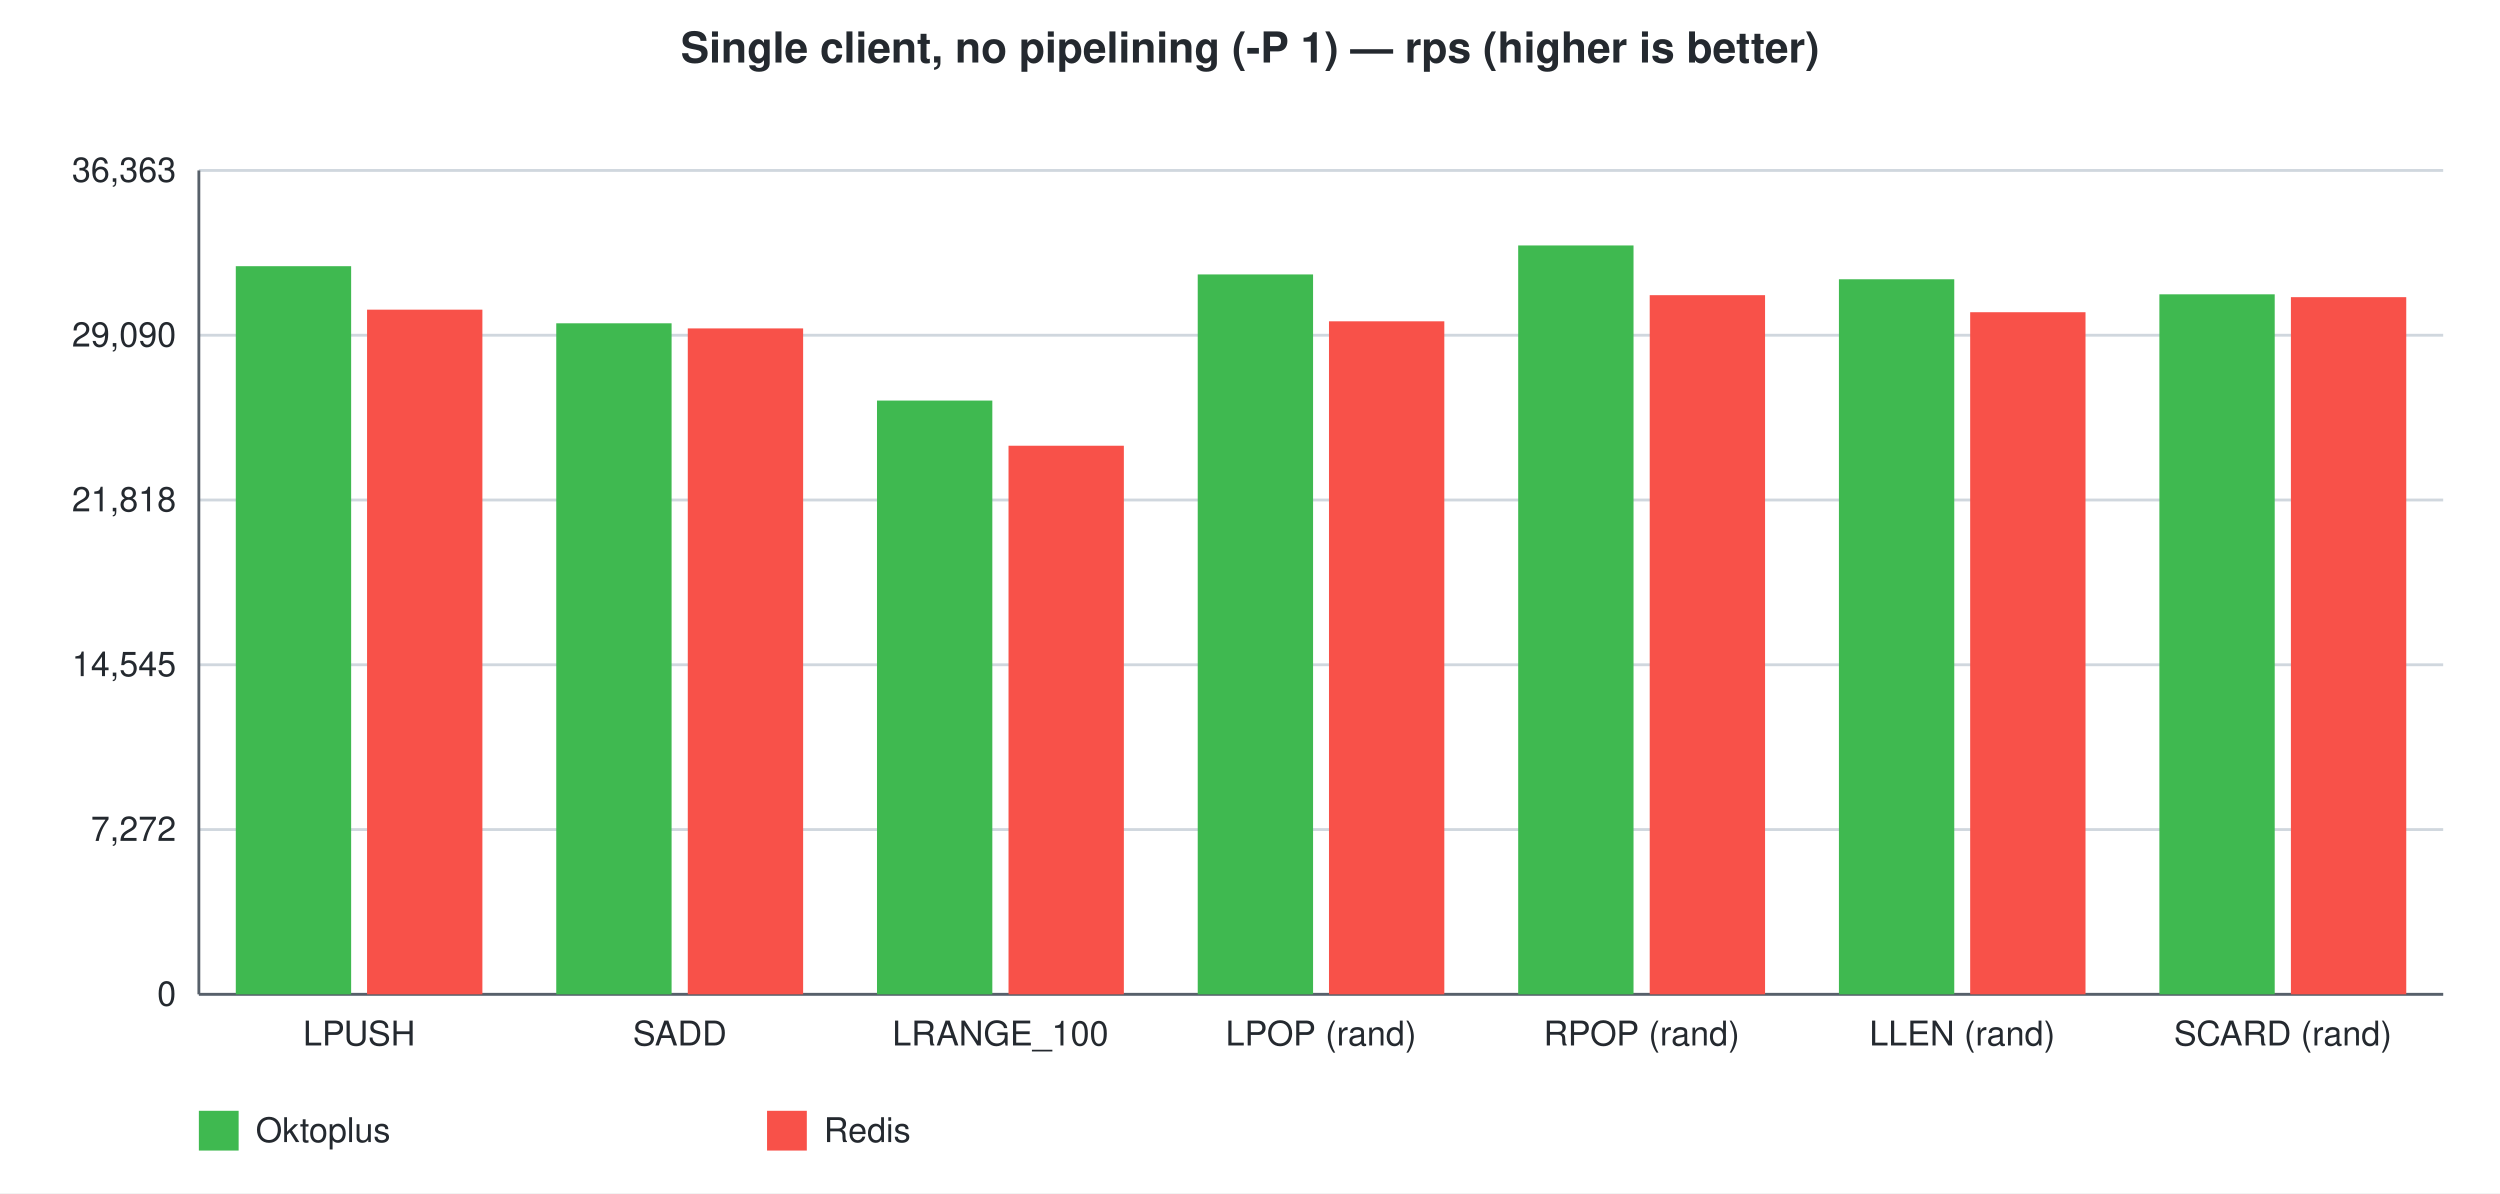
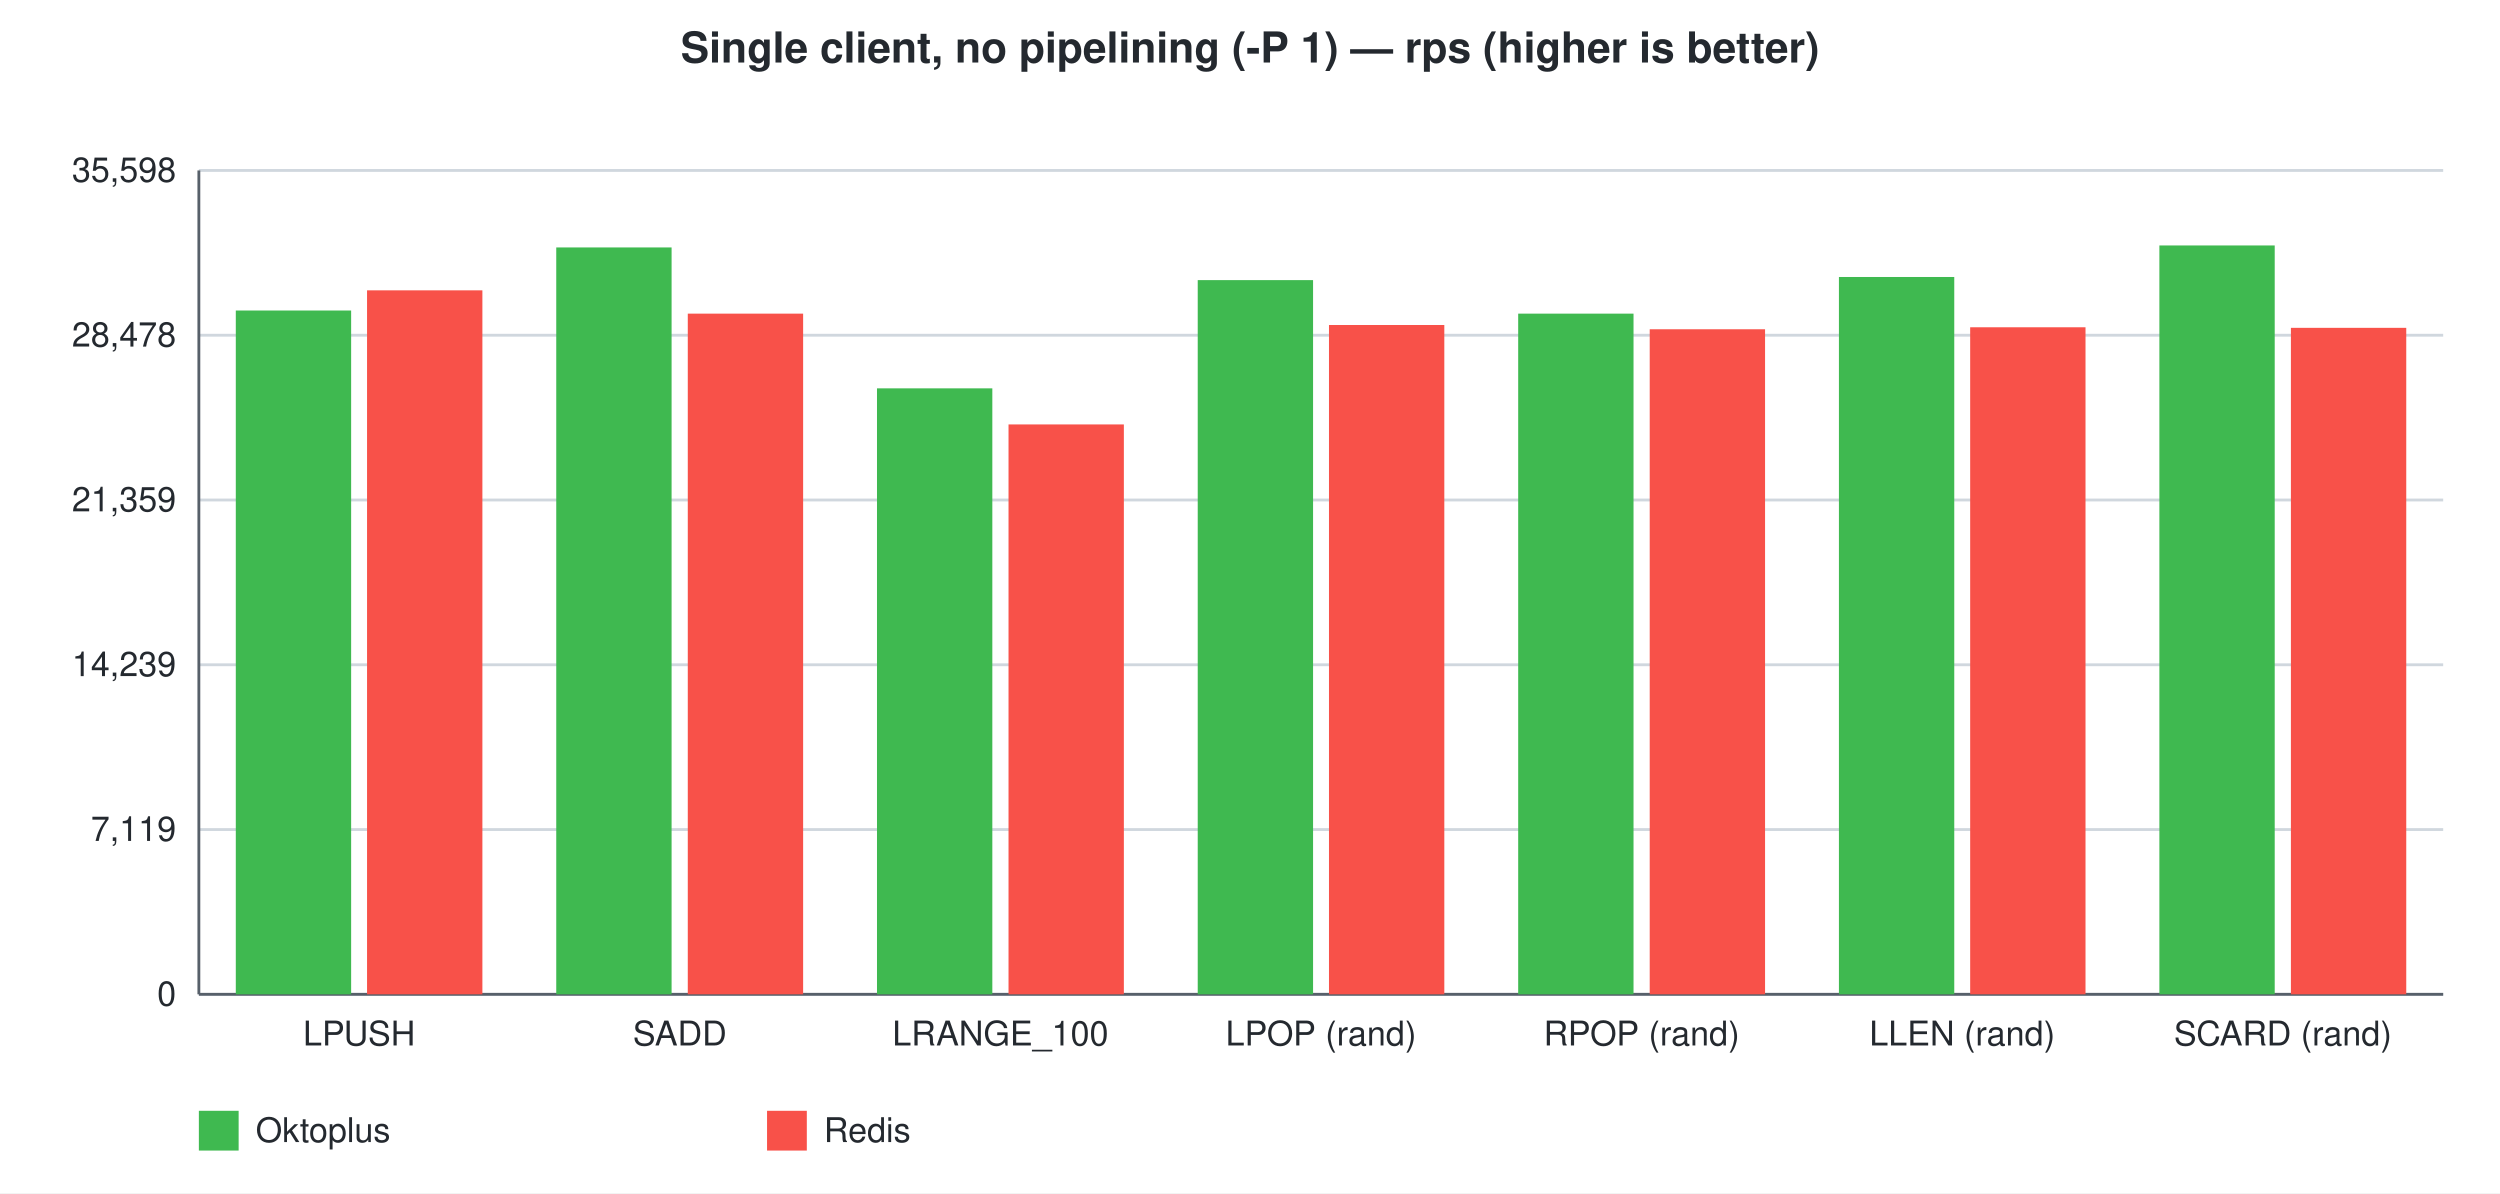
<svg xmlns="http://www.w3.org/2000/svg" width="880" height="420" viewBox="0 0 880 420" font-family="-apple-system, Segoe UI, Helvetica, Arial, sans-serif" font-size="12">
  <rect width="880" height="420" fill="#ffffff" />
  <text x="440.0" y="22" text-anchor="middle" fill="#24292f" font-size="15" font-weight="600">Single client, no pipelining (-P 1) — rps (higher is better)</text>
  <line x1="70" y1="350.0" x2="860" y2="350.0" stroke="#d0d7de" stroke-width="1" />
  <text x="62" y="354.0" text-anchor="end" fill="#24292f">0</text>
  <line x1="70" y1="292.0" x2="860" y2="292.0" stroke="#d0d7de" stroke-width="1" />
-   <text x="62" y="296.0" text-anchor="end" fill="#24292f">7,272</text>
+   <text x="62" y="296.0" text-anchor="end" fill="#24292f">7,119</text>
  <line x1="70" y1="234.0" x2="860" y2="234.0" stroke="#d0d7de" stroke-width="1" />
-   <text x="62" y="238.0" text-anchor="end" fill="#24292f">14,545</text>
+   <text x="62" y="238.0" text-anchor="end" fill="#24292f">14,239</text>
  <line x1="70" y1="176.0" x2="860" y2="176.0" stroke="#d0d7de" stroke-width="1" />
-   <text x="62" y="180.0" text-anchor="end" fill="#24292f">21,818</text>
-   <line x1="70" y1="118.0" x2="860" y2="118.0" stroke="#d0d7de" stroke-width="1" />
-   <text x="62" y="122.0" text-anchor="end" fill="#24292f">29,090</text>
+   <text x="62" y="180.0" text-anchor="end" fill="#24292f">21,359</text>
+   <line x1="70" y1="118" x2="860" y2="118" stroke="#d0d7de" stroke-width="1" />
+   <text x="62" y="122" text-anchor="end" fill="#24292f">28,478</text>
  <line x1="70" y1="60.0" x2="860" y2="60.0" stroke="#d0d7de" stroke-width="1" />
-   <text x="62" y="64.0" text-anchor="end" fill="#24292f">36,363</text>
+   <text x="62" y="64.0" text-anchor="end" fill="#24292f">35,598</text>
  <line x1="70" y1="60" x2="70" y2="350" stroke="#57606a" stroke-width="1" />
  <line x1="70" y1="350" x2="860" y2="350" stroke="#57606a" stroke-width="1" />
  <text x="126.429" y="368" text-anchor="middle" fill="#24292f">LPUSH</text>
-   <rect x="83.0" y="93.7" width="40.6" height="256.3" fill="#3fb950" />
-   <rect x="129.2" y="109.0" width="40.6" height="241.0" fill="#f85149" />
+   <rect x="83.0" y="109.3" width="40.6" height="240.7" fill="#3fb950" />
+   <rect x="129.2" y="102.2" width="40.6" height="247.8" fill="#f85149" />
  <text x="239.286" y="368" text-anchor="middle" fill="#24292f">SADD</text>
-   <rect x="195.8" y="113.8" width="40.6" height="236.2" fill="#3fb950" />
-   <rect x="242.1" y="115.6" width="40.6" height="234.4" fill="#f85149" />
+   <rect x="195.8" y="87.1" width="40.6" height="262.9" fill="#3fb950" />
+   <rect x="242.1" y="110.4" width="40.6" height="239.6" fill="#f85149" />
  <text x="352.143" y="368" text-anchor="middle" fill="#24292f">LRANGE_100</text>
-   <rect x="308.7" y="141.0" width="40.6" height="209.0" fill="#3fb950" />
-   <rect x="355.0" y="156.9" width="40.6" height="193.1" fill="#f85149" />
+   <rect x="308.7" y="136.7" width="40.6" height="213.3" fill="#3fb950" />
+   <rect x="355.0" y="149.4" width="40.6" height="200.6" fill="#f85149" />
  <text x="465.0" y="368" text-anchor="middle" fill="#24292f">LPOP (rand)</text>
-   <rect x="421.6" y="96.6" width="40.6" height="253.4" fill="#3fb950" />
-   <rect x="467.8" y="113.1" width="40.6" height="236.9" fill="#f85149" />
+   <rect x="421.6" y="98.6" width="40.6" height="251.4" fill="#3fb950" />
+   <rect x="467.8" y="114.4" width="40.6" height="235.6" fill="#f85149" />
  <text x="577.857" y="368" text-anchor="middle" fill="#24292f">RPOP (rand)</text>
-   <rect x="534.4" y="86.4" width="40.6" height="263.6" fill="#3fb950" />
-   <rect x="580.7" y="103.9" width="40.6" height="246.1" fill="#f85149" />
+   <rect x="534.4" y="110.4" width="40.6" height="239.6" fill="#3fb950" />
+   <rect x="580.7" y="115.9" width="40.6" height="234.1" fill="#f85149" />
  <text x="690.714" y="368" text-anchor="middle" fill="#24292f">LLEN (rand)</text>
-   <rect x="647.3" y="98.3" width="40.6" height="251.7" fill="#3fb950" />
-   <rect x="693.5" y="109.9" width="40.6" height="240.1" fill="#f85149" />
+   <rect x="647.3" y="97.5" width="40.6" height="252.5" fill="#3fb950" />
+   <rect x="693.5" y="115.2" width="40.6" height="234.8" fill="#f85149" />
  <text x="803.571" y="368" text-anchor="middle" fill="#24292f">SCARD (rand)</text>
-   <rect x="760.1" y="103.6" width="40.6" height="246.4" fill="#3fb950" />
-   <rect x="806.4" y="104.6" width="40.6" height="245.4" fill="#f85149" />
+   <rect x="760.1" y="86.4" width="40.6" height="263.6" fill="#3fb950" />
+   <rect x="806.4" y="115.4" width="40.6" height="234.6" fill="#f85149" />
  <rect x="70" y="391" width="14" height="14" fill="#3fb950" />
  <text x="90" y="402" fill="#24292f">Oktoplus</text>
  <rect x="270" y="391" width="14" height="14" fill="#f85149" />
  <text x="290" y="402" fill="#24292f">Redis</text>
</svg>
